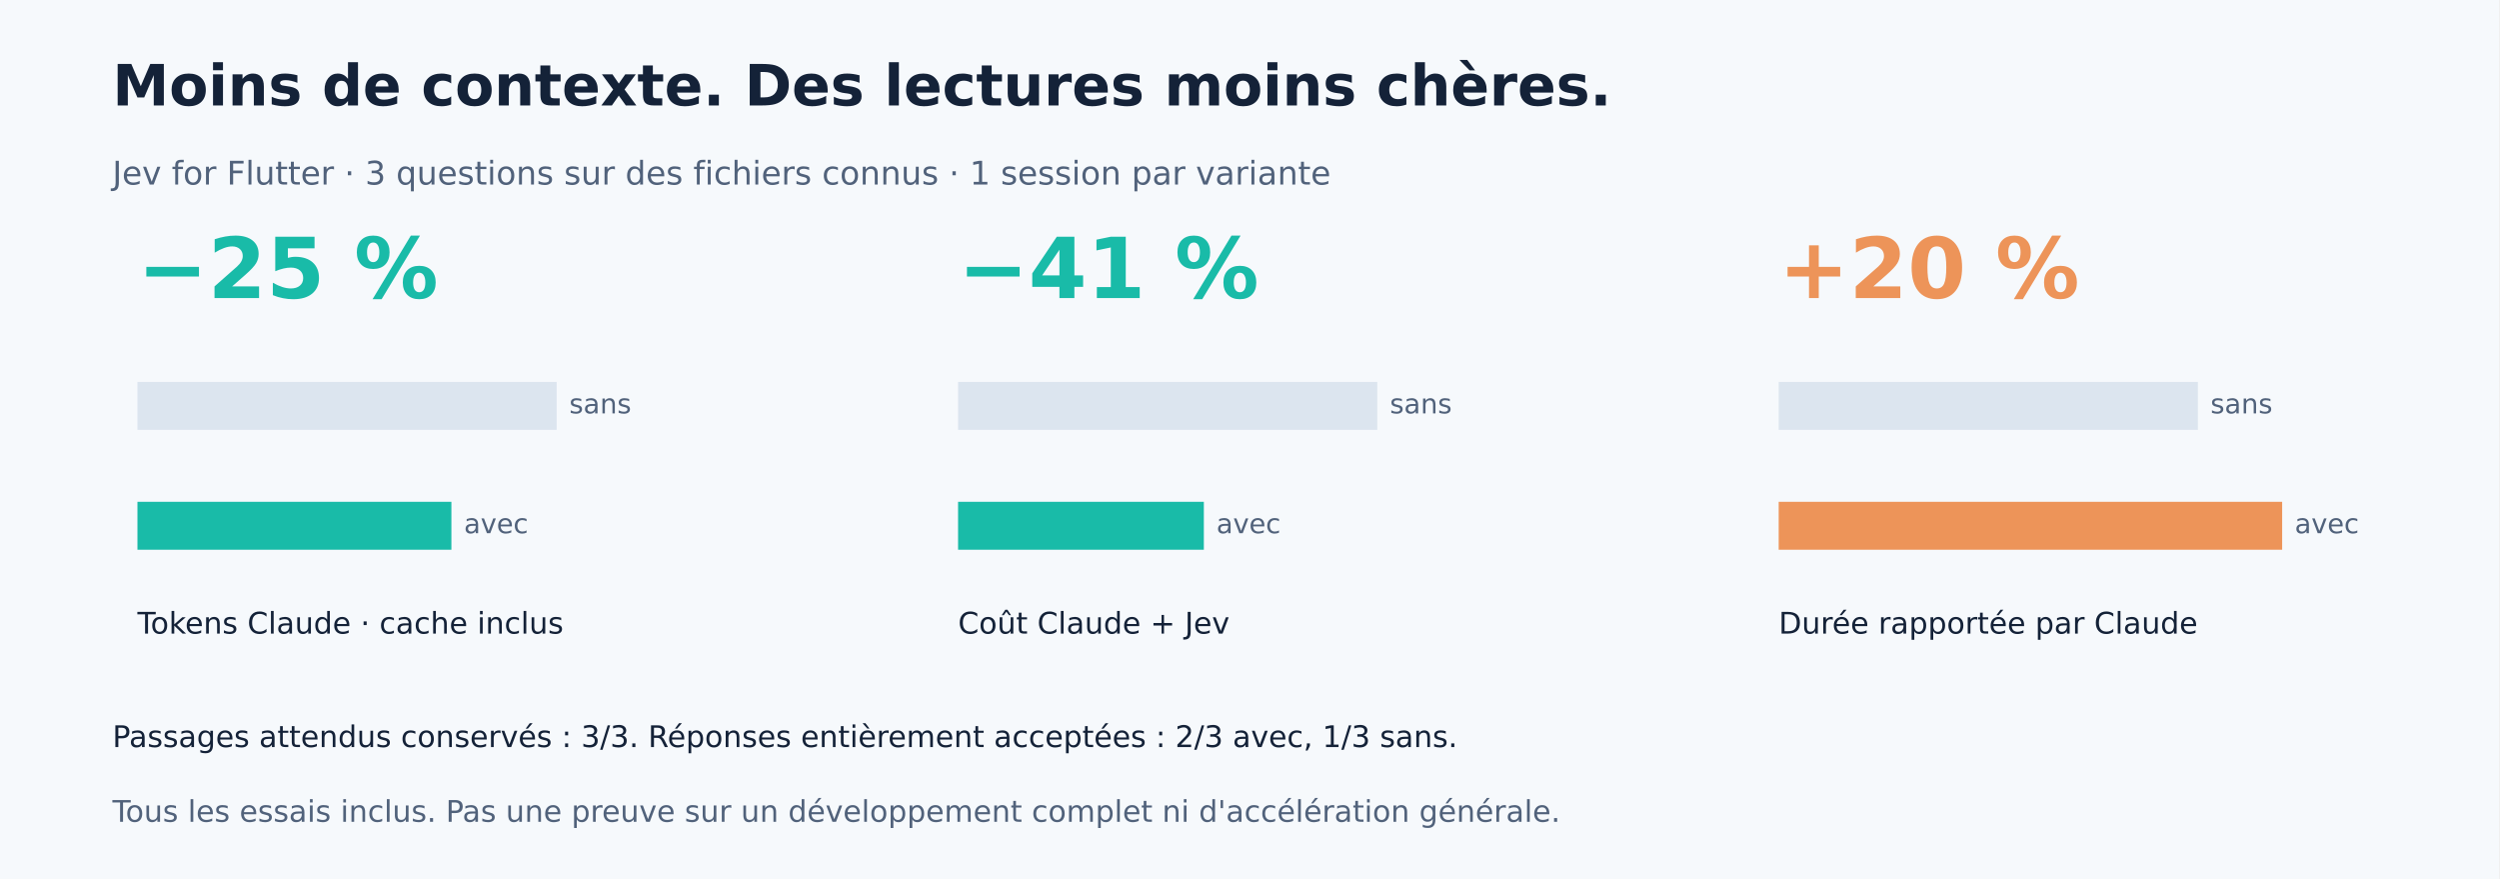
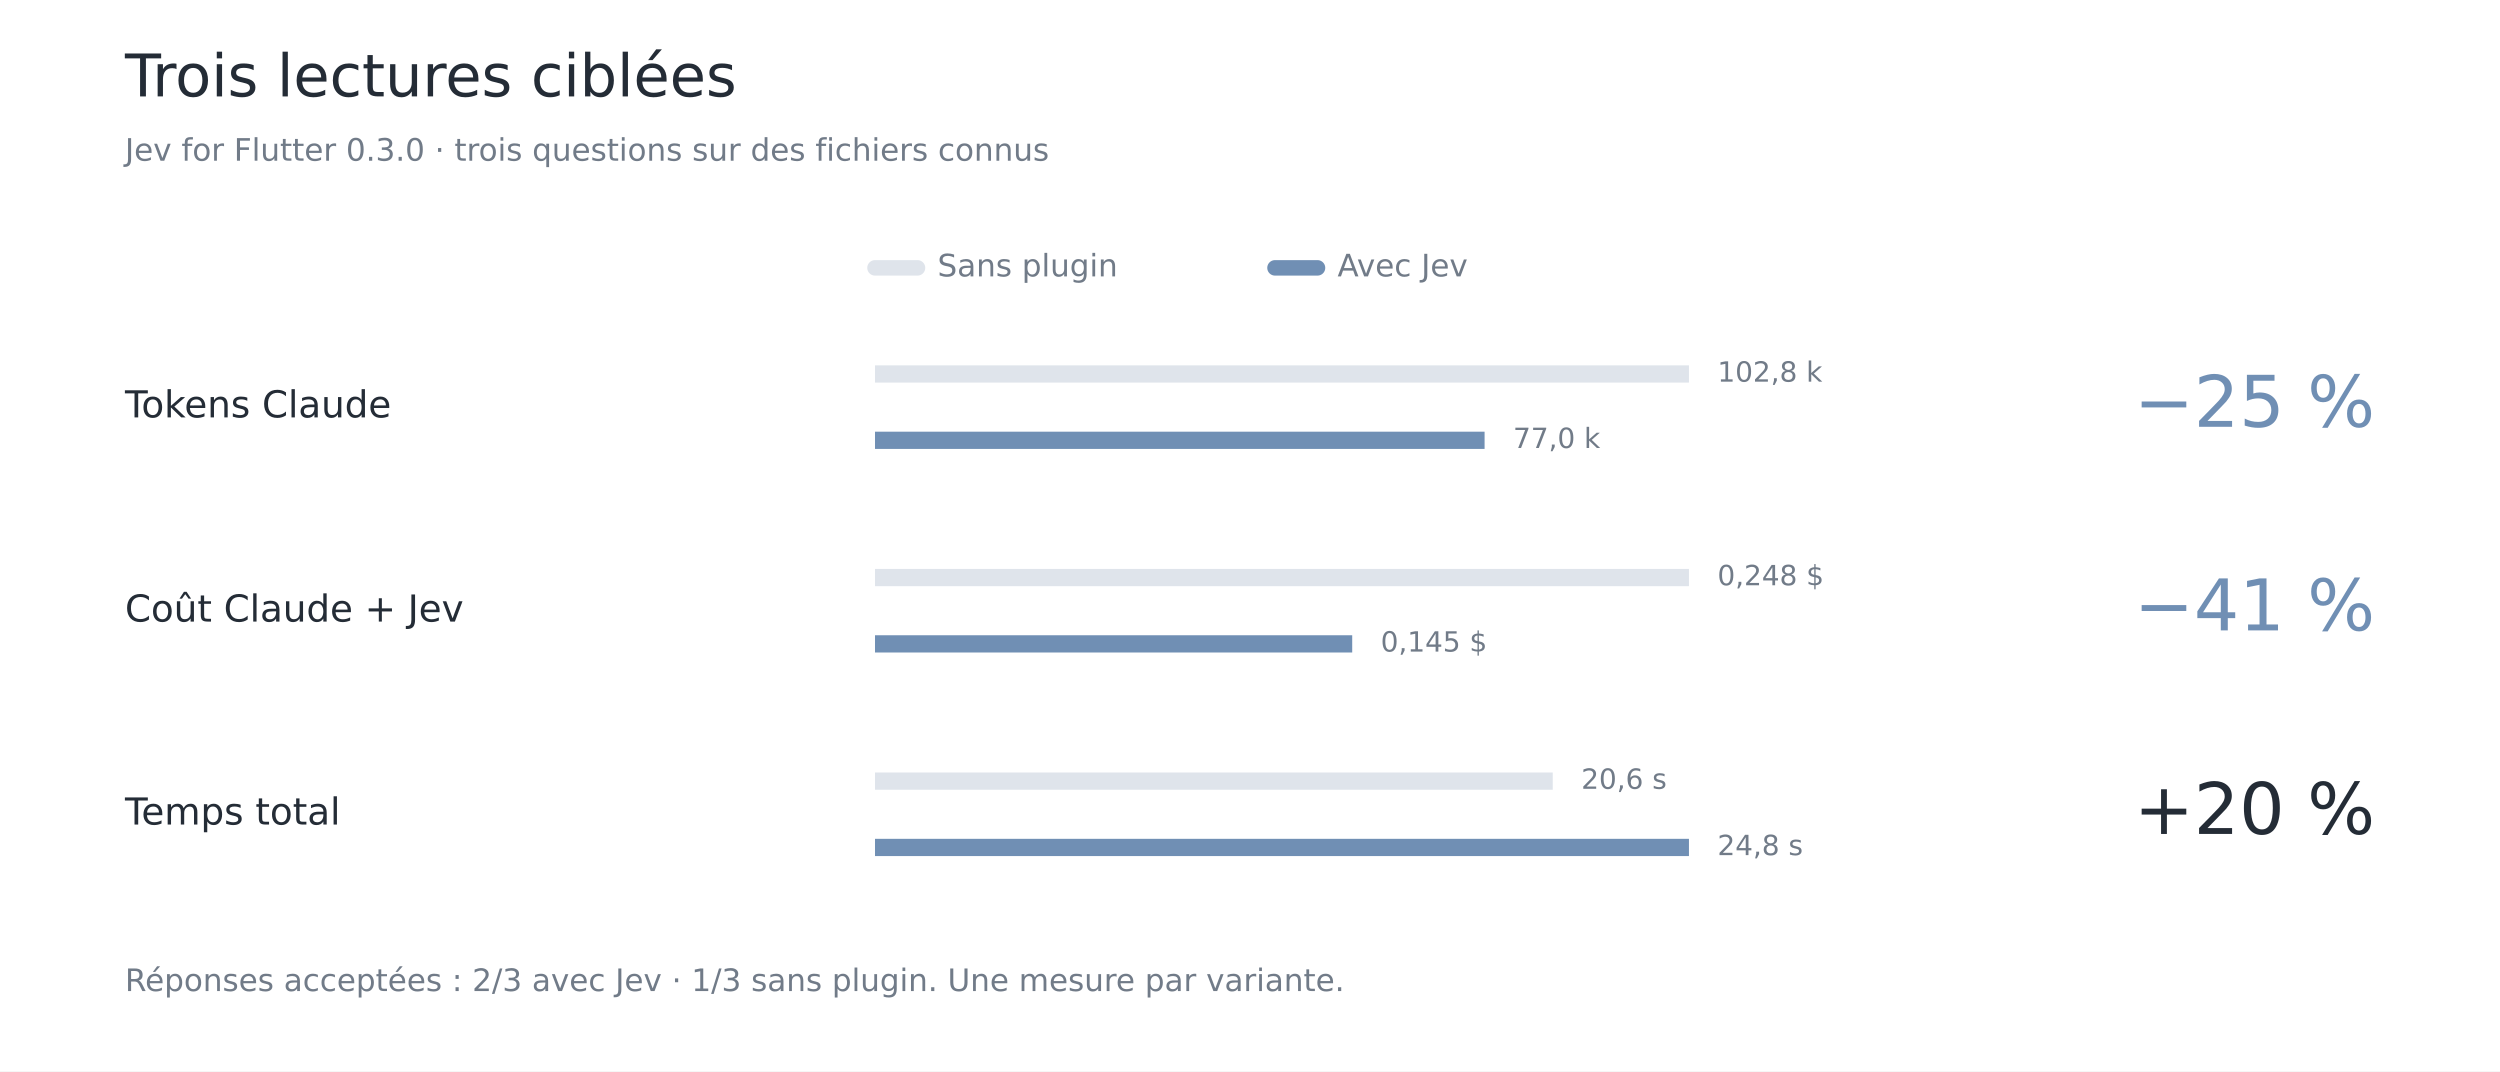
- <svg xmlns="http://www.w3.org/2000/svg" width="921.6pt" height="324pt" viewBox="0 0 921.6 324" version="1.1">
+ <svg xmlns="http://www.w3.org/2000/svg" xmlns:xlink="http://www.w3.org/1999/xlink" width="806.4pt" height="345.6pt" viewBox="0 0 806.4 345.6" version="1.1">
  <defs>
    <style type="text/css">*{stroke-linejoin: round; stroke-linecap: butt}</style>
  </defs>
  <g id="figure_1">
    <g id="patch_1">
-       <path d="M 0 324 L 921.6 324 L 921.6 0 L 0 0 z " style="fill: #f6f9fc" />
+       <path d="M 0 345.6 L 806.4 345.6 L 806.4 0 L 0 0 z " style="fill: #ffffff" />
    </g>
    <g id="axes_1">
      <g id="patch_2">
-         <path d="M 50.688 158.465 L 205.29 158.465 L 205.29 140.793 L 50.688 140.793 z " clip-path="url(#p226c4dce42)" style="fill: #dce5ef" />
+         <path d="M 282.24 123.412 L 544.789 123.412 L 544.789 117.85 L 282.24 117.85 z " clip-path="url(#pc87417c8eb)" style="fill: #dfe4eb" />
      </g>
      <g id="patch_3">
-         <path d="M 50.688 202.647 L 166.473 202.647 L 166.473 184.975 L 50.688 184.975 z " clip-path="url(#p226c4dce42)" style="fill: #19bba8" />
+         <path d="M 282.24 144.806 L 478.868 144.806 L 478.868 139.244 L 282.24 139.244 z " clip-path="url(#pc87417c8eb)" style="fill: #708fb4" />
      </g>
      <g id="text_1">
-         <text style="fill: #19bba8; font: 700 31px 'DejaVu Sans'; text-anchor: start" x="50.688" y="109.865" transform="rotate(-0 50.688 109.8655)">−25 %</text>
+         <g style="fill: #717b88" transform="translate(553.978 123.1143) scale(0.09 -0.09)">
+           <defs>
+             <path id="DejaVuSans-31" d="M 794 531 L 1825 531 L 1825 4091 L 703 3866 L 703 4441 L 1819 4666 L 2450 4666 L 2450 531 L 3481 531 L 3481 0 L 794 0 L 794 531 z " transform="scale(0.015625)" />
+             <path id="DejaVuSans-30" d="M 2034 4250 Q 1547 4250 1301 3770 Q 1056 3291 1056 2328 Q 1056 1369 1301 889 Q 1547 409 2034 409 Q 2525 409 2770 889 Q 3016 1369 3016 2328 Q 3016 3291 2770 3770 Q 2525 4250 2034 4250 z M 2034 4750 Q 2819 4750 3233 4129 Q 3647 3509 3647 2328 Q 3647 1150 3233 529 Q 2819 -91 2034 -91 Q 1250 -91 836 529 Q 422 1150 422 2328 Q 422 3509 836 4129 Q 1250 4750 2034 4750 z " transform="scale(0.015625)" />
+             <path id="DejaVuSans-32" d="M 1228 531 L 3431 531 L 3431 0 L 469 0 L 469 531 Q 828 903 1448 1529 Q 2069 2156 2228 2338 Q 2531 2678 2651 2914 Q 2772 3150 2772 3378 Q 2772 3750 2511 3984 Q 2250 4219 1831 4219 Q 1534 4219 1204 4116 Q 875 4013 500 3803 L 500 4441 Q 881 4594 1212 4672 Q 1544 4750 1819 4750 Q 2544 4750 2975 4387 Q 3406 4025 3406 3419 Q 3406 3131 3298 2873 Q 3191 2616 2906 2266 Q 2828 2175 2409 1742 Q 1991 1309 1228 531 z " transform="scale(0.015625)" />
+             <path id="DejaVuSans-2c" d="M 750 794 L 1409 794 L 1409 256 L 897 -744 L 494 -744 L 750 256 L 750 794 z " transform="scale(0.015625)" />
+             <path id="DejaVuSans-38" d="M 2034 2216 Q 1584 2216 1326 1975 Q 1069 1734 1069 1313 Q 1069 891 1326 650 Q 1584 409 2034 409 Q 2484 409 2743 651 Q 3003 894 3003 1313 Q 3003 1734 2745 1975 Q 2488 2216 2034 2216 z M 1403 2484 Q 997 2584 770 2862 Q 544 3141 544 3541 Q 544 4100 942 4425 Q 1341 4750 2034 4750 Q 2731 4750 3128 4425 Q 3525 4100 3525 3541 Q 3525 3141 3298 2862 Q 3072 2584 2669 2484 Q 3125 2378 3379 2068 Q 3634 1759 3634 1313 Q 3634 634 3220 271 Q 2806 -91 2034 -91 Q 1263 -91 848 271 Q 434 634 434 1313 Q 434 1759 690 2068 Q 947 2378 1403 2484 z M 1172 3481 Q 1172 3119 1398 2916 Q 1625 2713 2034 2713 Q 2441 2713 2670 2916 Q 2900 3119 2900 3481 Q 2900 3844 2670 4047 Q 2441 4250 2034 4250 Q 1625 4250 1398 4047 Q 1172 3844 1172 3481 z " transform="scale(0.015625)" />
+             <path id="DejaVuSans-20" transform="scale(0.015625)" />
+             <path id="DejaVuSans-6b" d="M 581 4863 L 1159 4863 L 1159 1991 L 2875 3500 L 3609 3500 L 1753 1863 L 3688 0 L 2938 0 L 1159 1709 L 1159 0 L 581 0 L 581 4863 z " transform="scale(0.015625)" />
+           </defs>
+           <use xlink:href="#DejaVuSans-31" />
+           <use xlink:href="#DejaVuSans-30" x="63.623" />
+           <use xlink:href="#DejaVuSans-32" x="127.246" />
+           <use xlink:href="#DejaVuSans-2c" x="190.869" />
+           <use xlink:href="#DejaVuSans-38" x="222.656" />
+           <use xlink:href="#DejaVuSans-20" x="286.279" />
+           <use xlink:href="#DejaVuSans-6b" x="318.066" />
+         </g>
      </g>
      <g id="text_2">
-         <text style="fill: #142238; font: 11px 'DejaVu Sans'; text-anchor: start" x="50.688" y="233.575" transform="rotate(-0 50.688 233.5745)">Tokens Claude · cache inclus</text>
-       </g>
-       <g id="text_3">
-         <text style="fill: #51627b; font: 10px 'DejaVu Sans'; text-anchor: start" x="209.928" y="152.388" transform="rotate(-0 209.9281 152.3885)">sans</text>
-       </g>
-       <g id="text_4">
-         <text style="fill: #51627b; font: 10px 'DejaVu Sans'; text-anchor: start" x="171.111" y="196.57" transform="rotate(-0 171.1106 196.5703)">avec</text>
+         <g style="fill: #717b88" transform="translate(488.0573 144.5086) scale(0.09 -0.09)">
+           <defs>
+             <path id="DejaVuSans-37" d="M 525 4666 L 3525 4666 L 3525 4397 L 1831 0 L 1172 0 L 2766 4134 L 525 4134 L 525 4666 z " transform="scale(0.015625)" />
+           </defs>
+           <use xlink:href="#DejaVuSans-37" />
+           <use xlink:href="#DejaVuSans-37" x="63.623" />
+           <use xlink:href="#DejaVuSans-2c" x="127.246" />
+           <use xlink:href="#DejaVuSans-30" x="159.033" />
+           <use xlink:href="#DejaVuSans-20" x="222.656" />
+           <use xlink:href="#DejaVuSans-6b" x="254.443" />
+         </g>
      </g>
    </g>
    <g id="axes_2">
      <g id="patch_4">
-         <path d="M 353.322 158.465 L 507.924 158.465 L 507.924 140.793 L 353.322 140.793 z " clip-path="url(#pbcc3cfe50f)" style="fill: #dce5ef" />
+         <path d="M 282.24 189.076 L 544.789 189.076 L 544.789 183.514 L 282.24 183.514 z " clip-path="url(#p24edfa434f)" style="fill: #dfe4eb" />
      </g>
      <g id="patch_5">
-         <path d="M 353.322 202.647 L 443.962 202.647 L 443.962 184.975 L 353.322 184.975 z " clip-path="url(#pbcc3cfe50f)" style="fill: #19bba8" />
-       </g>
-       <g id="text_5">
-         <text style="fill: #19bba8; font: 700 31px 'DejaVu Sans'; text-anchor: start" x="353.322" y="109.865" transform="rotate(-0 353.3215 109.8655)">−41 %</text>
-       </g>
-       <g id="text_6">
-         <text style="fill: #142238; font: 11px 'DejaVu Sans'; text-anchor: start" x="353.322" y="233.575" transform="rotate(-0 353.3215 233.5745)">Coût Claude + Jev</text>
-       </g>
-       <g id="text_7">
-         <text style="fill: #51627b; font: 10px 'DejaVu Sans'; text-anchor: start" x="512.562" y="152.388" transform="rotate(-0 512.5616 152.3885)">sans</text>
-       </g>
-       <g id="text_8">
-         <text style="fill: #51627b; font: 10px 'DejaVu Sans'; text-anchor: start" x="448.6" y="196.57" transform="rotate(-0 448.6005 196.5703)">avec</text>
+         <path d="M 282.24 210.47 L 436.169 210.47 L 436.169 204.908 L 282.24 204.908 z " clip-path="url(#p24edfa434f)" style="fill: #708fb4" />
+       </g>
+       <g id="text_3">
+         <g style="fill: #717b88" transform="translate(553.978 188.7783) scale(0.09 -0.09)">
+           <defs>
+             <path id="DejaVuSans-34" d="M 2419 4116 L 825 1625 L 2419 1625 L 2419 4116 z M 2253 4666 L 3047 4666 L 3047 1625 L 3713 1625 L 3713 1100 L 3047 1100 L 3047 0 L 2419 0 L 2419 1100 L 313 1100 L 313 1709 L 2253 4666 z " transform="scale(0.015625)" />
+             <path id="DejaVuSans-24" d="M 2163 -941 L 1850 -941 L 1847 0 Q 1519 6 1191 76 Q 863 147 531 288 L 531 850 Q 850 650 1176 548 Q 1503 447 1850 444 L 1850 1869 Q 1159 1981 845 2250 Q 531 2519 531 2988 Q 531 3497 872 3790 Q 1213 4084 1850 4128 L 1850 4863 L 2163 4863 L 2163 4138 Q 2453 4125 2725 4076 Q 2997 4028 3256 3944 L 3256 3397 Q 2997 3528 2723 3600 Q 2450 3672 2163 3684 L 2163 2350 Q 2872 2241 3206 1959 Q 3541 1678 3541 1191 Q 3541 663 3186 358 Q 2831 53 2163 6 L 2163 -941 z M 1850 2406 L 1850 3688 Q 1488 3647 1297 3481 Q 1106 3316 1106 3041 Q 1106 2772 1282 2622 Q 1459 2472 1850 2406 z M 2163 1806 L 2163 453 Q 2559 506 2761 678 Q 2963 850 2963 1131 Q 2963 1406 2770 1568 Q 2578 1731 2163 1806 z " transform="scale(0.015625)" />
+           </defs>
+           <use xlink:href="#DejaVuSans-30" />
+           <use xlink:href="#DejaVuSans-2c" x="63.623" />
+           <use xlink:href="#DejaVuSans-32" x="95.41" />
+           <use xlink:href="#DejaVuSans-34" x="159.033" />
+           <use xlink:href="#DejaVuSans-38" x="222.656" />
+           <use xlink:href="#DejaVuSans-20" x="286.279" />
+           <use xlink:href="#DejaVuSans-24" x="318.066" />
+         </g>
+       </g>
+       <g id="text_4">
+         <g style="fill: #717b88" transform="translate(445.3577 210.1726) scale(0.09 -0.09)">
+           <defs>
+             <path id="DejaVuSans-35" d="M 691 4666 L 3169 4666 L 3169 4134 L 1269 4134 L 1269 2991 Q 1406 3038 1543 3061 Q 1681 3084 1819 3084 Q 2600 3084 3056 2656 Q 3513 2228 3513 1497 Q 3513 744 3044 326 Q 2575 -91 1722 -91 Q 1428 -91 1123 -41 Q 819 9 494 109 L 494 744 Q 775 591 1075 516 Q 1375 441 1709 441 Q 2250 441 2565 725 Q 2881 1009 2881 1497 Q 2881 1984 2565 2268 Q 2250 2553 1709 2553 Q 1456 2553 1204 2497 Q 953 2441 691 2322 L 691 4666 z " transform="scale(0.015625)" />
+           </defs>
+           <use xlink:href="#DejaVuSans-30" />
+           <use xlink:href="#DejaVuSans-2c" x="63.623" />
+           <use xlink:href="#DejaVuSans-31" x="95.41" />
+           <use xlink:href="#DejaVuSans-34" x="159.033" />
+           <use xlink:href="#DejaVuSans-35" x="222.656" />
+           <use xlink:href="#DejaVuSans-20" x="286.279" />
+           <use xlink:href="#DejaVuSans-24" x="318.066" />
+         </g>
      </g>
    </g>
    <g id="axes_3">
      <g id="patch_6">
-         <path d="M 655.955 158.465 L 810.557 158.465 L 810.557 140.793 L 655.955 140.793 z " clip-path="url(#p70cf9c59b3)" style="fill: #dce5ef" />
+         <path d="M 282.24 254.74 L 500.851 254.74 L 500.851 249.178 L 282.24 249.178 z " clip-path="url(#p208da2fbbf)" style="fill: #dfe4eb" />
      </g>
      <g id="patch_7">
-         <path d="M 655.955 202.647 L 841.63 202.647 L 841.63 184.975 L 655.955 184.975 z " clip-path="url(#p70cf9c59b3)" style="fill: #ed9459" />
-       </g>
-       <g id="text_9">
-         <text style="fill: #ed9459; font: 700 31px 'DejaVu Sans'; text-anchor: start" x="655.955" y="109.865" transform="rotate(-0 655.955 109.8655)">+20 %</text>
-       </g>
-       <g id="text_10">
-         <text style="fill: #142238; font: 11px 'DejaVu Sans'; text-anchor: start" x="655.955" y="233.575" transform="rotate(-0 655.955 233.5745)">Durée rapportée par Claude</text>
-       </g>
-       <g id="text_11">
-         <text style="fill: #51627b; font: 10px 'DejaVu Sans'; text-anchor: start" x="815.195" y="152.388" transform="rotate(-0 815.1951 152.3885)">sans</text>
-       </g>
-       <g id="text_12">
-         <text style="fill: #51627b; font: 10px 'DejaVu Sans'; text-anchor: start" x="846.268" y="196.57" transform="rotate(-0 846.2684 196.5703)">avec</text>
+         <path d="M 282.24 276.134 L 544.789 276.134 L 544.789 270.572 L 282.24 270.572 z " clip-path="url(#p208da2fbbf)" style="fill: #708fb4" />
+       </g>
+       <g id="text_5">
+         <g style="fill: #717b88" transform="translate(510.0398 254.4423) scale(0.09 -0.09)">
+           <defs>
+             <path id="DejaVuSans-36" d="M 2113 2584 Q 1688 2584 1439 2293 Q 1191 2003 1191 1497 Q 1191 994 1439 701 Q 1688 409 2113 409 Q 2538 409 2786 701 Q 3034 994 3034 1497 Q 3034 2003 2786 2293 Q 2538 2584 2113 2584 z M 3366 4563 L 3366 3988 Q 3128 4100 2886 4159 Q 2644 4219 2406 4219 Q 1781 4219 1451 3797 Q 1122 3375 1075 2522 Q 1259 2794 1537 2939 Q 1816 3084 2150 3084 Q 2853 3084 3261 2657 Q 3669 2231 3669 1497 Q 3669 778 3244 343 Q 2819 -91 2113 -91 Q 1303 -91 875 529 Q 447 1150 447 2328 Q 447 3434 972 4092 Q 1497 4750 2381 4750 Q 2619 4750 2861 4703 Q 3103 4656 3366 4563 z " transform="scale(0.015625)" />
+             <path id="DejaVuSans-73" d="M 2834 3397 L 2834 2853 Q 2591 2978 2328 3040 Q 2066 3103 1784 3103 Q 1356 3103 1142 2972 Q 928 2841 928 2578 Q 928 2378 1081 2264 Q 1234 2150 1697 2047 L 1894 2003 Q 2506 1872 2764 1633 Q 3022 1394 3022 966 Q 3022 478 2636 193 Q 2250 -91 1575 -91 Q 1294 -91 989 -36 Q 684 19 347 128 L 347 722 Q 666 556 975 473 Q 1284 391 1588 391 Q 1994 391 2212 530 Q 2431 669 2431 922 Q 2431 1156 2273 1281 Q 2116 1406 1581 1522 L 1381 1569 Q 847 1681 609 1914 Q 372 2147 372 2553 Q 372 3047 722 3315 Q 1072 3584 1716 3584 Q 2034 3584 2315 3537 Q 2597 3491 2834 3397 z " transform="scale(0.015625)" />
+           </defs>
+           <use xlink:href="#DejaVuSans-32" />
+           <use xlink:href="#DejaVuSans-30" x="63.623" />
+           <use xlink:href="#DejaVuSans-2c" x="127.246" />
+           <use xlink:href="#DejaVuSans-36" x="159.033" />
+           <use xlink:href="#DejaVuSans-20" x="222.656" />
+           <use xlink:href="#DejaVuSans-73" x="254.443" />
+         </g>
+       </g>
+       <g id="text_6">
+         <g style="fill: #717b88" transform="translate(553.978 275.8366) scale(0.09 -0.09)">
+           <use xlink:href="#DejaVuSans-32" />
+           <use xlink:href="#DejaVuSans-34" x="63.623" />
+           <use xlink:href="#DejaVuSans-2c" x="127.246" />
+           <use xlink:href="#DejaVuSans-38" x="159.033" />
+           <use xlink:href="#DejaVuSans-20" x="222.656" />
+           <use xlink:href="#DejaVuSans-73" x="254.443" />
+         </g>
+       </g>
+     </g>
+     <g id="line2d_1">
+       <path d="M 282.24 86.4 L 295.949 86.4 " style="fill: none; stroke: #dfe4eb; stroke-width: 5; stroke-linecap: round" />
+     </g>
+     <g id="line2d_2">
+       <path d="M 411.264 86.4 L 424.973 86.4 " style="fill: none; stroke: #708fb4; stroke-width: 5; stroke-linecap: round" />
+     </g>
+     <g id="text_7">
+       <g style="fill: #242c36" transform="translate(40.32 31.104) scale(0.19 -0.19)">
+         <defs>
+           <path id="DejaVuSans-54" d="M -19 4666 L 3928 4666 L 3928 4134 L 2272 4134 L 2272 0 L 1638 0 L 1638 4134 L -19 4134 L -19 4666 z " transform="scale(0.015625)" />
+           <path id="DejaVuSans-72" d="M 2631 2963 Q 2534 3019 2420 3045 Q 2306 3072 2169 3072 Q 1681 3072 1420 2755 Q 1159 2438 1159 1844 L 1159 0 L 581 0 L 581 3500 L 1159 3500 L 1159 2956 Q 1341 3275 1631 3429 Q 1922 3584 2338 3584 Q 2397 3584 2469 3576 Q 2541 3569 2628 3553 L 2631 2963 z " transform="scale(0.015625)" />
+           <path id="DejaVuSans-6f" d="M 1959 3097 Q 1497 3097 1228 2736 Q 959 2375 959 1747 Q 959 1119 1226 758 Q 1494 397 1959 397 Q 2419 397 2687 759 Q 2956 1122 2956 1747 Q 2956 2369 2687 2733 Q 2419 3097 1959 3097 z M 1959 3584 Q 2709 3584 3137 3096 Q 3566 2609 3566 1747 Q 3566 888 3137 398 Q 2709 -91 1959 -91 Q 1206 -91 779 398 Q 353 888 353 1747 Q 353 2609 779 3096 Q 1206 3584 1959 3584 z " transform="scale(0.015625)" />
+           <path id="DejaVuSans-69" d="M 603 3500 L 1178 3500 L 1178 0 L 603 0 L 603 3500 z M 603 4863 L 1178 4863 L 1178 4134 L 603 4134 L 603 4863 z " transform="scale(0.015625)" />
+           <path id="DejaVuSans-6c" d="M 603 4863 L 1178 4863 L 1178 0 L 603 0 L 603 4863 z " transform="scale(0.015625)" />
+           <path id="DejaVuSans-65" d="M 3597 1894 L 3597 1613 L 953 1613 Q 991 1019 1311 708 Q 1631 397 2203 397 Q 2534 397 2845 478 Q 3156 559 3463 722 L 3463 178 Q 3153 47 2828 -22 Q 2503 -91 2169 -91 Q 1331 -91 842 396 Q 353 884 353 1716 Q 353 2575 817 3079 Q 1281 3584 2069 3584 Q 2775 3584 3186 3129 Q 3597 2675 3597 1894 z M 3022 2063 Q 3016 2534 2758 2815 Q 2500 3097 2075 3097 Q 1594 3097 1305 2825 Q 1016 2553 972 2059 L 3022 2063 z " transform="scale(0.015625)" />
+           <path id="DejaVuSans-63" d="M 3122 3366 L 3122 2828 Q 2878 2963 2633 3030 Q 2388 3097 2138 3097 Q 1578 3097 1268 2742 Q 959 2388 959 1747 Q 959 1106 1268 751 Q 1578 397 2138 397 Q 2388 397 2633 464 Q 2878 531 3122 666 L 3122 134 Q 2881 22 2623 -34 Q 2366 -91 2075 -91 Q 1284 -91 818 406 Q 353 903 353 1747 Q 353 2603 823 3093 Q 1294 3584 2113 3584 Q 2378 3584 2631 3529 Q 2884 3475 3122 3366 z " transform="scale(0.015625)" />
+           <path id="DejaVuSans-74" d="M 1172 4494 L 1172 3500 L 2356 3500 L 2356 3053 L 1172 3053 L 1172 1153 Q 1172 725 1289 603 Q 1406 481 1766 481 L 2356 481 L 2356 0 L 1766 0 Q 1100 0 847 248 Q 594 497 594 1153 L 594 3053 L 172 3053 L 172 3500 L 594 3500 L 594 4494 L 1172 4494 z " transform="scale(0.015625)" />
+           <path id="DejaVuSans-75" d="M 544 1381 L 544 3500 L 1119 3500 L 1119 1403 Q 1119 906 1312 657 Q 1506 409 1894 409 Q 2359 409 2629 706 Q 2900 1003 2900 1516 L 2900 3500 L 3475 3500 L 3475 0 L 2900 0 L 2900 538 Q 2691 219 2414 64 Q 2138 -91 1772 -91 Q 1169 -91 856 284 Q 544 659 544 1381 z M 1991 3584 L 1991 3584 z " transform="scale(0.015625)" />
+           <path id="DejaVuSans-62" d="M 3116 1747 Q 3116 2381 2855 2742 Q 2594 3103 2138 3103 Q 1681 3103 1420 2742 Q 1159 2381 1159 1747 Q 1159 1113 1420 752 Q 1681 391 2138 391 Q 2594 391 2855 752 Q 3116 1113 3116 1747 z M 1159 2969 Q 1341 3281 1617 3432 Q 1894 3584 2278 3584 Q 2916 3584 3314 3078 Q 3713 2572 3713 1747 Q 3713 922 3314 415 Q 2916 -91 2278 -91 Q 1894 -91 1617 61 Q 1341 213 1159 525 L 1159 0 L 581 0 L 581 4863 L 1159 4863 L 1159 2969 z " transform="scale(0.015625)" />
+           <path id="DejaVuSans-e9" d="M 3597 1894 L 3597 1613 L 953 1613 Q 991 1019 1311 708 Q 1631 397 2203 397 Q 2534 397 2845 478 Q 3156 559 3463 722 L 3463 178 Q 3153 47 2828 -22 Q 2503 -91 2169 -91 Q 1331 -91 842 396 Q 353 884 353 1716 Q 353 2575 817 3079 Q 1281 3584 2069 3584 Q 2775 3584 3186 3129 Q 3597 2675 3597 1894 z M 3022 2063 Q 3016 2534 2758 2815 Q 2500 3097 2075 3097 Q 1594 3097 1305 2825 Q 1016 2553 972 2059 L 3022 2063 z M 2466 5119 L 3088 5119 L 2070 3944 L 1591 3944 L 2466 5119 z " transform="scale(0.015625)" />
+         </defs>
+         <use xlink:href="#DejaVuSans-54" />
+         <use xlink:href="#DejaVuSans-72" x="46.334" />
+         <use xlink:href="#DejaVuSans-6f" x="85.197" />
+         <use xlink:href="#DejaVuSans-69" x="146.379" />
+         <use xlink:href="#DejaVuSans-73" x="174.162" />
+         <use xlink:href="#DejaVuSans-20" x="226.262" />
+         <use xlink:href="#DejaVuSans-6c" x="258.049" />
+         <use xlink:href="#DejaVuSans-65" x="285.832" />
+         <use xlink:href="#DejaVuSans-63" x="347.355" />
+         <use xlink:href="#DejaVuSans-74" x="402.336" />
+         <use xlink:href="#DejaVuSans-75" x="441.545" />
+         <use xlink:href="#DejaVuSans-72" x="504.924" />
+         <use xlink:href="#DejaVuSans-65" x="543.787" />
+         <use xlink:href="#DejaVuSans-73" x="605.311" />
+         <use xlink:href="#DejaVuSans-20" x="657.41" />
+         <use xlink:href="#DejaVuSans-63" x="689.197" />
+         <use xlink:href="#DejaVuSans-69" x="744.178" />
+         <use xlink:href="#DejaVuSans-62" x="771.961" />
+         <use xlink:href="#DejaVuSans-6c" x="835.438" />
+         <use xlink:href="#DejaVuSans-e9" x="863.221" />
+         <use xlink:href="#DejaVuSans-65" x="924.744" />
+         <use xlink:href="#DejaVuSans-73" x="986.268" />
+       </g>
+     </g>
+     <g id="text_8">
+       <g style="fill: #717b88" transform="translate(40.32 51.84) scale(0.1 -0.1)">
+         <defs>
+           <path id="DejaVuSans-4a" d="M 628 4666 L 1259 4666 L 1259 325 Q 1259 -519 939 -900 Q 619 -1281 -91 -1281 L -331 -1281 L -331 -750 L -134 -750 Q 284 -750 456 -515 Q 628 -281 628 325 L 628 4666 z " transform="scale(0.015625)" />
+           <path id="DejaVuSans-76" d="M 191 3500 L 800 3500 L 1894 563 L 2988 3500 L 3597 3500 L 2284 0 L 1503 0 L 191 3500 z " transform="scale(0.015625)" />
+           <path id="DejaVuSans-66" d="M 2375 4863 L 2375 4384 L 1825 4384 Q 1516 4384 1395 4259 Q 1275 4134 1275 3809 L 1275 3500 L 2222 3500 L 2222 3053 L 1275 3053 L 1275 0 L 697 0 L 697 3053 L 147 3053 L 147 3500 L 697 3500 L 697 3744 Q 697 4328 969 4595 Q 1241 4863 1831 4863 L 2375 4863 z " transform="scale(0.015625)" />
+           <path id="DejaVuSans-46" d="M 628 4666 L 3309 4666 L 3309 4134 L 1259 4134 L 1259 2759 L 3109 2759 L 3109 2228 L 1259 2228 L 1259 0 L 628 0 L 628 4666 z " transform="scale(0.015625)" />
+           <path id="DejaVuSans-2e" d="M 684 794 L 1344 794 L 1344 0 L 684 0 L 684 794 z " transform="scale(0.015625)" />
+           <path id="DejaVuSans-33" d="M 2597 2516 Q 3050 2419 3304 2112 Q 3559 1806 3559 1356 Q 3559 666 3084 287 Q 2609 -91 1734 -91 Q 1441 -91 1130 -33 Q 819 25 488 141 L 488 750 Q 750 597 1062 519 Q 1375 441 1716 441 Q 2309 441 2620 675 Q 2931 909 2931 1356 Q 2931 1769 2642 2001 Q 2353 2234 1838 2234 L 1294 2234 L 1294 2753 L 1863 2753 Q 2328 2753 2575 2939 Q 2822 3125 2822 3475 Q 2822 3834 2567 4026 Q 2313 4219 1838 4219 Q 1578 4219 1281 4162 Q 984 4106 628 3988 L 628 4550 Q 988 4650 1302 4700 Q 1616 4750 1894 4750 Q 2613 4750 3031 4423 Q 3450 4097 3450 3541 Q 3450 3153 3228 2886 Q 3006 2619 2597 2516 z " transform="scale(0.015625)" />
+           <path id="DejaVuSans-b7" d="M 684 2619 L 1344 2619 L 1344 1825 L 684 1825 L 684 2619 z " transform="scale(0.015625)" />
+           <path id="DejaVuSans-71" d="M 947 1747 Q 947 1113 1208 752 Q 1469 391 1925 391 Q 2381 391 2643 752 Q 2906 1113 2906 1747 Q 2906 2381 2643 2742 Q 2381 3103 1925 3103 Q 1469 3103 1208 2742 Q 947 2381 947 1747 z M 2906 525 Q 2725 213 2448 61 Q 2172 -91 1784 -91 Q 1150 -91 751 415 Q 353 922 353 1747 Q 353 2572 751 3078 Q 1150 3584 1784 3584 Q 2172 3584 2448 3432 Q 2725 3281 2906 2969 L 2906 3500 L 3481 3500 L 3481 -1331 L 2906 -1331 L 2906 525 z " transform="scale(0.015625)" />
+           <path id="DejaVuSans-6e" d="M 3513 2113 L 3513 0 L 2938 0 L 2938 2094 Q 2938 2591 2744 2837 Q 2550 3084 2163 3084 Q 1697 3084 1428 2787 Q 1159 2491 1159 1978 L 1159 0 L 581 0 L 581 3500 L 1159 3500 L 1159 2956 Q 1366 3272 1645 3428 Q 1925 3584 2291 3584 Q 2894 3584 3203 3211 Q 3513 2838 3513 2113 z " transform="scale(0.015625)" />
+           <path id="DejaVuSans-64" d="M 2906 2969 L 2906 4863 L 3481 4863 L 3481 0 L 2906 0 L 2906 525 Q 2725 213 2448 61 Q 2172 -91 1784 -91 Q 1150 -91 751 415 Q 353 922 353 1747 Q 353 2572 751 3078 Q 1150 3584 1784 3584 Q 2172 3584 2448 3432 Q 2725 3281 2906 2969 z M 947 1747 Q 947 1113 1208 752 Q 1469 391 1925 391 Q 2381 391 2643 752 Q 2906 1113 2906 1747 Q 2906 2381 2643 2742 Q 2381 3103 1925 3103 Q 1469 3103 1208 2742 Q 947 2381 947 1747 z " transform="scale(0.015625)" />
+           <path id="DejaVuSans-68" d="M 3513 2113 L 3513 0 L 2938 0 L 2938 2094 Q 2938 2591 2744 2837 Q 2550 3084 2163 3084 Q 1697 3084 1428 2787 Q 1159 2491 1159 1978 L 1159 0 L 581 0 L 581 4863 L 1159 4863 L 1159 2956 Q 1366 3272 1645 3428 Q 1925 3584 2291 3584 Q 2894 3584 3203 3211 Q 3513 2838 3513 2113 z " transform="scale(0.015625)" />
+         </defs>
+         <use xlink:href="#DejaVuSans-4a" />
+         <use xlink:href="#DejaVuSans-65" x="29.492" />
+         <use xlink:href="#DejaVuSans-76" x="91.016" />
+         <use xlink:href="#DejaVuSans-20" x="150.195" />
+         <use xlink:href="#DejaVuSans-66" x="181.982" />
+         <use xlink:href="#DejaVuSans-6f" x="217.188" />
+         <use xlink:href="#DejaVuSans-72" x="278.369" />
+         <use xlink:href="#DejaVuSans-20" x="319.482" />
+         <use xlink:href="#DejaVuSans-46" x="351.27" />
+         <use xlink:href="#DejaVuSans-6c" x="408.789" />
+         <use xlink:href="#DejaVuSans-75" x="436.572" />
+         <use xlink:href="#DejaVuSans-74" x="499.951" />
+         <use xlink:href="#DejaVuSans-74" x="539.16" />
+         <use xlink:href="#DejaVuSans-65" x="578.369" />
+         <use xlink:href="#DejaVuSans-72" x="639.893" />
+         <use xlink:href="#DejaVuSans-20" x="681.006" />
+         <use xlink:href="#DejaVuSans-30" x="712.793" />
+         <use xlink:href="#DejaVuSans-2e" x="776.416" />
+         <use xlink:href="#DejaVuSans-33" x="808.203" />
+         <use xlink:href="#DejaVuSans-2e" x="871.826" />
+         <use xlink:href="#DejaVuSans-30" x="903.613" />
+         <use xlink:href="#DejaVuSans-20" x="967.236" />
+         <use xlink:href="#DejaVuSans-b7" x="999.023" />
+         <use xlink:href="#DejaVuSans-20" x="1030.811" />
+         <use xlink:href="#DejaVuSans-74" x="1062.598" />
+         <use xlink:href="#DejaVuSans-72" x="1101.807" />
+         <use xlink:href="#DejaVuSans-6f" x="1140.67" />
+         <use xlink:href="#DejaVuSans-69" x="1201.852" />
+         <use xlink:href="#DejaVuSans-73" x="1229.635" />
+         <use xlink:href="#DejaVuSans-20" x="1281.734" />
+         <use xlink:href="#DejaVuSans-71" x="1313.521" />
+         <use xlink:href="#DejaVuSans-75" x="1376.998" />
+         <use xlink:href="#DejaVuSans-65" x="1440.377" />
+         <use xlink:href="#DejaVuSans-73" x="1501.9" />
+         <use xlink:href="#DejaVuSans-74" x="1554" />
+         <use xlink:href="#DejaVuSans-69" x="1593.209" />
+         <use xlink:href="#DejaVuSans-6f" x="1620.992" />
+         <use xlink:href="#DejaVuSans-6e" x="1682.174" />
+         <use xlink:href="#DejaVuSans-73" x="1745.553" />
+         <use xlink:href="#DejaVuSans-20" x="1797.652" />
+         <use xlink:href="#DejaVuSans-73" x="1829.439" />
+         <use xlink:href="#DejaVuSans-75" x="1881.539" />
+         <use xlink:href="#DejaVuSans-72" x="1944.918" />
+         <use xlink:href="#DejaVuSans-20" x="1986.031" />
+         <use xlink:href="#DejaVuSans-64" x="2017.818" />
+         <use xlink:href="#DejaVuSans-65" x="2081.295" />
+         <use xlink:href="#DejaVuSans-73" x="2142.818" />
+         <use xlink:href="#DejaVuSans-20" x="2194.918" />
+         <use xlink:href="#DejaVuSans-66" x="2226.705" />
+         <use xlink:href="#DejaVuSans-69" x="2261.91" />
+         <use xlink:href="#DejaVuSans-63" x="2289.693" />
+         <use xlink:href="#DejaVuSans-68" x="2344.674" />
+         <use xlink:href="#DejaVuSans-69" x="2408.053" />
+         <use xlink:href="#DejaVuSans-65" x="2435.836" />
+         <use xlink:href="#DejaVuSans-72" x="2497.359" />
+         <use xlink:href="#DejaVuSans-73" x="2538.473" />
+         <use xlink:href="#DejaVuSans-20" x="2590.572" />
+         <use xlink:href="#DejaVuSans-63" x="2622.359" />
+         <use xlink:href="#DejaVuSans-6f" x="2677.34" />
+         <use xlink:href="#DejaVuSans-6e" x="2738.521" />
+         <use xlink:href="#DejaVuSans-6e" x="2801.9" />
+         <use xlink:href="#DejaVuSans-75" x="2865.279" />
+         <use xlink:href="#DejaVuSans-73" x="2928.658" />
+       </g>
+     </g>
+     <g id="text_9">
+       <g style="fill: #717b88" transform="translate(302.4 89.15937) scale(0.1 -0.1)">
+         <defs>
+           <path id="DejaVuSans-53" d="M 3425 4513 L 3425 3897 Q 3066 4069 2747 4153 Q 2428 4238 2131 4238 Q 1616 4238 1336 4038 Q 1056 3838 1056 3469 Q 1056 3159 1242 3001 Q 1428 2844 1947 2747 L 2328 2669 Q 3034 2534 3370 2195 Q 3706 1856 3706 1288 Q 3706 609 3251 259 Q 2797 -91 1919 -91 Q 1588 -91 1214 -16 Q 841 59 441 206 L 441 856 Q 825 641 1194 531 Q 1563 422 1919 422 Q 2459 422 2753 634 Q 3047 847 3047 1241 Q 3047 1584 2836 1778 Q 2625 1972 2144 2069 L 1759 2144 Q 1053 2284 737 2584 Q 422 2884 422 3419 Q 422 4038 858 4394 Q 1294 4750 2059 4750 Q 2388 4750 2728 4690 Q 3069 4631 3425 4513 z " transform="scale(0.015625)" />
+           <path id="DejaVuSans-61" d="M 2194 1759 Q 1497 1759 1228 1600 Q 959 1441 959 1056 Q 959 750 1161 570 Q 1363 391 1709 391 Q 2188 391 2477 730 Q 2766 1069 2766 1631 L 2766 1759 L 2194 1759 z M 3341 1997 L 3341 0 L 2766 0 L 2766 531 Q 2569 213 2275 61 Q 1981 -91 1556 -91 Q 1019 -91 701 211 Q 384 513 384 1019 Q 384 1609 779 1909 Q 1175 2209 1959 2209 L 2766 2209 L 2766 2266 Q 2766 2663 2505 2880 Q 2244 3097 1772 3097 Q 1472 3097 1187 3025 Q 903 2953 641 2809 L 641 3341 Q 956 3463 1253 3523 Q 1550 3584 1831 3584 Q 2591 3584 2966 3190 Q 3341 2797 3341 1997 z " transform="scale(0.015625)" />
+           <path id="DejaVuSans-70" d="M 1159 525 L 1159 -1331 L 581 -1331 L 581 3500 L 1159 3500 L 1159 2969 Q 1341 3281 1617 3432 Q 1894 3584 2278 3584 Q 2916 3584 3314 3078 Q 3713 2572 3713 1747 Q 3713 922 3314 415 Q 2916 -91 2278 -91 Q 1894 -91 1617 61 Q 1341 213 1159 525 z M 3116 1747 Q 3116 2381 2855 2742 Q 2594 3103 2138 3103 Q 1681 3103 1420 2742 Q 1159 2381 1159 1747 Q 1159 1113 1420 752 Q 1681 391 2138 391 Q 2594 391 2855 752 Q 3116 1113 3116 1747 z " transform="scale(0.015625)" />
+           <path id="DejaVuSans-67" d="M 2906 1791 Q 2906 2416 2648 2759 Q 2391 3103 1925 3103 Q 1463 3103 1205 2759 Q 947 2416 947 1791 Q 947 1169 1205 825 Q 1463 481 1925 481 Q 2391 481 2648 825 Q 2906 1169 2906 1791 z M 3481 434 Q 3481 -459 3084 -895 Q 2688 -1331 1869 -1331 Q 1566 -1331 1297 -1286 Q 1028 -1241 775 -1147 L 775 -588 Q 1028 -725 1275 -790 Q 1522 -856 1778 -856 Q 2344 -856 2625 -561 Q 2906 -266 2906 331 L 2906 616 Q 2728 306 2450 153 Q 2172 0 1784 0 Q 1141 0 747 490 Q 353 981 353 1791 Q 353 2603 747 3093 Q 1141 3584 1784 3584 Q 2172 3584 2450 3431 Q 2728 3278 2906 2969 L 2906 3500 L 3481 3500 L 3481 434 z " transform="scale(0.015625)" />
+         </defs>
+         <use xlink:href="#DejaVuSans-53" />
+         <use xlink:href="#DejaVuSans-61" x="63.477" />
+         <use xlink:href="#DejaVuSans-6e" x="124.756" />
+         <use xlink:href="#DejaVuSans-73" x="188.135" />
+         <use xlink:href="#DejaVuSans-20" x="240.234" />
+         <use xlink:href="#DejaVuSans-70" x="272.021" />
+         <use xlink:href="#DejaVuSans-6c" x="335.498" />
+         <use xlink:href="#DejaVuSans-75" x="363.281" />
+         <use xlink:href="#DejaVuSans-67" x="426.66" />
+         <use xlink:href="#DejaVuSans-69" x="490.137" />
+         <use xlink:href="#DejaVuSans-6e" x="517.92" />
+       </g>
+     </g>
+     <g id="text_10">
+       <g style="fill: #717b88" transform="translate(431.424 89.15937) scale(0.1 -0.1)">
+         <defs>
+           <path id="DejaVuSans-41" d="M 2188 4044 L 1331 1722 L 3047 1722 L 2188 4044 z M 1831 4666 L 2547 4666 L 4325 0 L 3669 0 L 3244 1197 L 1141 1197 L 716 0 L 50 0 L 1831 4666 z " transform="scale(0.015625)" />
+         </defs>
+         <use xlink:href="#DejaVuSans-41" />
+         <use xlink:href="#DejaVuSans-76" x="62.533" />
+         <use xlink:href="#DejaVuSans-65" x="121.713" />
+         <use xlink:href="#DejaVuSans-63" x="183.236" />
+         <use xlink:href="#DejaVuSans-20" x="238.217" />
+         <use xlink:href="#DejaVuSans-4a" x="270.004" />
+         <use xlink:href="#DejaVuSans-65" x="299.496" />
+         <use xlink:href="#DejaVuSans-76" x="361.02" />
+       </g>
+     </g>
+     <g id="text_11">
+       <g style="fill: #242c36" transform="translate(40.32 134.6393) scale(0.12 -0.12)">
+         <defs>
+           <path id="DejaVuSans-43" d="M 4122 4306 L 4122 3641 Q 3803 3938 3442 4084 Q 3081 4231 2675 4231 Q 1875 4231 1450 3742 Q 1025 3253 1025 2328 Q 1025 1406 1450 917 Q 1875 428 2675 428 Q 3081 428 3442 575 Q 3803 722 4122 1019 L 4122 359 Q 3791 134 3420 21 Q 3050 -91 2638 -91 Q 1578 -91 968 557 Q 359 1206 359 2328 Q 359 3453 968 4101 Q 1578 4750 2638 4750 Q 3056 4750 3426 4639 Q 3797 4528 4122 4306 z " transform="scale(0.015625)" />
+         </defs>
+         <use xlink:href="#DejaVuSans-54" />
+         <use xlink:href="#DejaVuSans-6f" x="44.084" />
+         <use xlink:href="#DejaVuSans-6b" x="105.266" />
+         <use xlink:href="#DejaVuSans-65" x="159.551" />
+         <use xlink:href="#DejaVuSans-6e" x="221.074" />
+         <use xlink:href="#DejaVuSans-73" x="284.453" />
+         <use xlink:href="#DejaVuSans-20" x="336.553" />
+         <use xlink:href="#DejaVuSans-43" x="368.34" />
+         <use xlink:href="#DejaVuSans-6c" x="438.164" />
+         <use xlink:href="#DejaVuSans-61" x="465.947" />
+         <use xlink:href="#DejaVuSans-75" x="527.227" />
+         <use xlink:href="#DejaVuSans-64" x="590.605" />
+         <use xlink:href="#DejaVuSans-65" x="654.082" />
+       </g>
+     </g>
+     <g id="text_12">
+       <g style="fill: #708fb4" transform="translate(688.3759 137.6746) scale(0.23 -0.23)">
+         <defs>
+           <path id="DejaVuSans-2212" d="M 678 2272 L 4684 2272 L 4684 1741 L 678 1741 L 678 2272 z " transform="scale(0.015625)" />
+           <path id="DejaVuSans-25" d="M 4653 2053 Q 4381 2053 4226 1822 Q 4072 1591 4072 1178 Q 4072 772 4226 539 Q 4381 306 4653 306 Q 4919 306 5073 539 Q 5228 772 5228 1178 Q 5228 1588 5073 1820 Q 4919 2053 4653 2053 z M 4653 2450 Q 5147 2450 5437 2106 Q 5728 1763 5728 1178 Q 5728 594 5436 251 Q 5144 -91 4653 -91 Q 4153 -91 3862 251 Q 3572 594 3572 1178 Q 3572 1766 3864 2108 Q 4156 2450 4653 2450 z M 1428 4353 Q 1159 4353 1004 4120 Q 850 3888 850 3481 Q 850 3069 1003 2837 Q 1156 2606 1428 2606 Q 1700 2606 1854 2837 Q 2009 3069 2009 3481 Q 2009 3884 1853 4118 Q 1697 4353 1428 4353 z M 4250 4750 L 4750 4750 L 1831 -91 L 1331 -91 L 4250 4750 z M 1428 4750 Q 1922 4750 2215 4408 Q 2509 4066 2509 3481 Q 2509 2891 2217 2550 Q 1925 2209 1428 2209 Q 931 2209 642 2551 Q 353 2894 353 3481 Q 353 4063 643 4406 Q 934 4750 1428 4750 z " transform="scale(0.015625)" />
+         </defs>
+         <use xlink:href="#DejaVuSans-2212" />
+         <use xlink:href="#DejaVuSans-32" x="83.789" />
+         <use xlink:href="#DejaVuSans-35" x="147.412" />
+         <use xlink:href="#DejaVuSans-20" x="211.035" />
+         <use xlink:href="#DejaVuSans-25" x="242.822" />
      </g>
    </g>
    <g id="text_13">
-       <text style="fill: #142238; font: 700 21px 'DejaVu Sans'; text-anchor: start" x="41.472" y="38.88" transform="rotate(-0 41.472 38.88)">Moins de contexte. Des lectures moins chères.</text>
+       <g style="fill: #242c36" transform="translate(40.32 200.4964) scale(0.12 -0.12)">
+         <defs>
+           <path id="DejaVuSans-fb" d="M 544 1381 L 544 3500 L 1119 3500 L 1119 1403 Q 1119 906 1312 657 Q 1506 409 1894 409 Q 2359 409 2629 706 Q 2900 1003 2900 1516 L 2900 3500 L 3475 3500 L 3475 0 L 2900 0 L 2900 538 Q 2691 219 2414 64 Q 2138 -91 1772 -91 Q 1169 -91 856 284 Q 544 659 544 1381 z M 1991 3584 L 1991 3584 z M 1753 5119 L 2215 5119 L 2981 3944 L 2547 3944 L 1984 4709 L 1422 3944 L 987 3944 L 1753 5119 z " transform="scale(0.015625)" />
+           <path id="DejaVuSans-2b" d="M 2944 4013 L 2944 2272 L 4684 2272 L 4684 1741 L 2944 1741 L 2944 0 L 2419 0 L 2419 1741 L 678 1741 L 678 2272 L 2419 2272 L 2419 4013 L 2944 4013 z " transform="scale(0.015625)" />
+         </defs>
+         <use xlink:href="#DejaVuSans-43" />
+         <use xlink:href="#DejaVuSans-6f" x="69.824" />
+         <use xlink:href="#DejaVuSans-fb" x="131.006" />
+         <use xlink:href="#DejaVuSans-74" x="194.385" />
+         <use xlink:href="#DejaVuSans-20" x="233.594" />
+         <use xlink:href="#DejaVuSans-43" x="265.381" />
+         <use xlink:href="#DejaVuSans-6c" x="335.205" />
+         <use xlink:href="#DejaVuSans-61" x="362.988" />
+         <use xlink:href="#DejaVuSans-75" x="424.268" />
+         <use xlink:href="#DejaVuSans-64" x="487.646" />
+         <use xlink:href="#DejaVuSans-65" x="551.123" />
+         <use xlink:href="#DejaVuSans-20" x="612.646" />
+         <use xlink:href="#DejaVuSans-2b" x="644.434" />
+         <use xlink:href="#DejaVuSans-20" x="728.223" />
+         <use xlink:href="#DejaVuSans-4a" x="760.01" />
+         <use xlink:href="#DejaVuSans-65" x="789.502" />
+         <use xlink:href="#DejaVuSans-76" x="851.025" />
+       </g>
    </g>
    <g id="text_14">
-       <text style="fill: #51627b; font: 12px 'DejaVu Sans'; text-anchor: start" x="41.472" y="68.04" transform="rotate(-0 41.472 68.04)">Jev for Flutter · 3 questions sur des fichiers connus · 1 session par variante</text>
+       <g style="fill: #708fb4" transform="translate(688.3759 203.3386) scale(0.23 -0.23)">
+         <use xlink:href="#DejaVuSans-2212" />
+         <use xlink:href="#DejaVuSans-34" x="83.789" />
+         <use xlink:href="#DejaVuSans-31" x="147.412" />
+         <use xlink:href="#DejaVuSans-20" x="211.035" />
+         <use xlink:href="#DejaVuSans-25" x="242.822" />
+       </g>
    </g>
    <g id="text_15">
-       <text style="fill: #142238; font: 11px 'DejaVu Sans'; text-anchor: start" x="41.472" y="275.4" transform="rotate(-0 41.472 275.4)">Passages attendus conservés : 3/3. Réponses entièrement acceptées : 2/3 avec, 1/3 sans.</text>
+       <g style="fill: #242c36" transform="translate(40.32 265.9672) scale(0.12 -0.12)">
+         <defs>
+           <path id="DejaVuSans-6d" d="M 3328 2828 Q 3544 3216 3844 3400 Q 4144 3584 4550 3584 Q 5097 3584 5394 3201 Q 5691 2819 5691 2113 L 5691 0 L 5113 0 L 5113 2094 Q 5113 2597 4934 2840 Q 4756 3084 4391 3084 Q 3944 3084 3684 2787 Q 3425 2491 3425 1978 L 3425 0 L 2847 0 L 2847 2094 Q 2847 2600 2669 2842 Q 2491 3084 2119 3084 Q 1678 3084 1418 2786 Q 1159 2488 1159 1978 L 1159 0 L 581 0 L 581 3500 L 1159 3500 L 1159 2956 Q 1356 3278 1631 3431 Q 1906 3584 2284 3584 Q 2666 3584 2933 3390 Q 3200 3197 3328 2828 z " transform="scale(0.015625)" />
+         </defs>
+         <use xlink:href="#DejaVuSans-54" />
+         <use xlink:href="#DejaVuSans-65" x="44.084" />
+         <use xlink:href="#DejaVuSans-6d" x="105.607" />
+         <use xlink:href="#DejaVuSans-70" x="203.02" />
+         <use xlink:href="#DejaVuSans-73" x="266.496" />
+         <use xlink:href="#DejaVuSans-20" x="318.596" />
+         <use xlink:href="#DejaVuSans-74" x="350.383" />
+         <use xlink:href="#DejaVuSans-6f" x="389.592" />
+         <use xlink:href="#DejaVuSans-74" x="450.773" />
+         <use xlink:href="#DejaVuSans-61" x="489.982" />
+         <use xlink:href="#DejaVuSans-6c" x="551.262" />
+       </g>
    </g>
    <g id="text_16">
-       <text style="fill: #51627b; font: 11px 'DejaVu Sans'; text-anchor: start" x="41.472" y="302.94" transform="rotate(-0 41.472 302.94)">Tous les essais inclus. Pas une preuve sur un développement complet ni d'accélération générale.</text>
+       <g style="fill: #242c36" transform="translate(688.3759 269.0026) scale(0.23 -0.23)">
+         <use xlink:href="#DejaVuSans-2b" />
+         <use xlink:href="#DejaVuSans-32" x="83.789" />
+         <use xlink:href="#DejaVuSans-30" x="147.412" />
+         <use xlink:href="#DejaVuSans-20" x="211.035" />
+         <use xlink:href="#DejaVuSans-25" x="242.822" />
+       </g>
+     </g>
+     <g id="text_17">
+       <g style="fill: #717b88" transform="translate(40.32 319.68) scale(0.1 -0.1)">
+         <defs>
+           <path id="DejaVuSans-52" d="M 2841 2188 Q 3044 2119 3236 1894 Q 3428 1669 3622 1275 L 4263 0 L 3584 0 L 2988 1197 Q 2756 1666 2539 1819 Q 2322 1972 1947 1972 L 1259 1972 L 1259 0 L 628 0 L 628 4666 L 2053 4666 Q 2853 4666 3247 4331 Q 3641 3997 3641 3322 Q 3641 2881 3436 2590 Q 3231 2300 2841 2188 z M 1259 4147 L 1259 2491 L 2053 2491 Q 2509 2491 2742 2702 Q 2975 2913 2975 3322 Q 2975 3731 2742 3939 Q 2509 4147 2053 4147 L 1259 4147 z " transform="scale(0.015625)" />
+           <path id="DejaVuSans-3a" d="M 750 794 L 1409 794 L 1409 0 L 750 0 L 750 794 z M 750 3309 L 1409 3309 L 1409 2516 L 750 2516 L 750 3309 z " transform="scale(0.015625)" />
+           <path id="DejaVuSans-2f" d="M 1625 4666 L 2156 4666 L 531 -594 L 0 -594 L 1625 4666 z " transform="scale(0.015625)" />
+           <path id="DejaVuSans-55" d="M 556 4666 L 1191 4666 L 1191 1831 Q 1191 1081 1462 751 Q 1734 422 2344 422 Q 2950 422 3222 751 Q 3494 1081 3494 1831 L 3494 4666 L 4128 4666 L 4128 1753 Q 4128 841 3676 375 Q 3225 -91 2344 -91 Q 1459 -91 1007 375 Q 556 841 556 1753 L 556 4666 z " transform="scale(0.015625)" />
+         </defs>
+         <use xlink:href="#DejaVuSans-52" />
+         <use xlink:href="#DejaVuSans-e9" x="64.982" />
+         <use xlink:href="#DejaVuSans-70" x="126.506" />
+         <use xlink:href="#DejaVuSans-6f" x="189.982" />
+         <use xlink:href="#DejaVuSans-6e" x="251.164" />
+         <use xlink:href="#DejaVuSans-73" x="314.543" />
+         <use xlink:href="#DejaVuSans-65" x="366.643" />
+         <use xlink:href="#DejaVuSans-73" x="428.166" />
+         <use xlink:href="#DejaVuSans-20" x="480.266" />
+         <use xlink:href="#DejaVuSans-61" x="512.053" />
+         <use xlink:href="#DejaVuSans-63" x="573.332" />
+         <use xlink:href="#DejaVuSans-63" x="628.312" />
+         <use xlink:href="#DejaVuSans-65" x="683.293" />
+         <use xlink:href="#DejaVuSans-70" x="744.816" />
+         <use xlink:href="#DejaVuSans-74" x="808.293" />
+         <use xlink:href="#DejaVuSans-e9" x="847.502" />
+         <use xlink:href="#DejaVuSans-65" x="909.025" />
+         <use xlink:href="#DejaVuSans-73" x="970.549" />
+         <use xlink:href="#DejaVuSans-20" x="1022.648" />
+         <use xlink:href="#DejaVuSans-3a" x="1054.436" />
+         <use xlink:href="#DejaVuSans-20" x="1088.127" />
+         <use xlink:href="#DejaVuSans-32" x="1119.914" />
+         <use xlink:href="#DejaVuSans-2f" x="1183.537" />
+         <use xlink:href="#DejaVuSans-33" x="1217.229" />
+         <use xlink:href="#DejaVuSans-20" x="1280.852" />
+         <use xlink:href="#DejaVuSans-61" x="1312.639" />
+         <use xlink:href="#DejaVuSans-76" x="1373.918" />
+         <use xlink:href="#DejaVuSans-65" x="1433.098" />
+         <use xlink:href="#DejaVuSans-63" x="1494.621" />
+         <use xlink:href="#DejaVuSans-20" x="1549.602" />
+         <use xlink:href="#DejaVuSans-4a" x="1581.389" />
+         <use xlink:href="#DejaVuSans-65" x="1610.881" />
+         <use xlink:href="#DejaVuSans-76" x="1672.404" />
+         <use xlink:href="#DejaVuSans-20" x="1731.584" />
+         <use xlink:href="#DejaVuSans-b7" x="1763.371" />
+         <use xlink:href="#DejaVuSans-20" x="1795.158" />
+         <use xlink:href="#DejaVuSans-31" x="1826.945" />
+         <use xlink:href="#DejaVuSans-2f" x="1890.568" />
+         <use xlink:href="#DejaVuSans-33" x="1924.26" />
+         <use xlink:href="#DejaVuSans-20" x="1987.883" />
+         <use xlink:href="#DejaVuSans-73" x="2019.67" />
+         <use xlink:href="#DejaVuSans-61" x="2071.77" />
+         <use xlink:href="#DejaVuSans-6e" x="2133.049" />
+         <use xlink:href="#DejaVuSans-73" x="2196.428" />
+         <use xlink:href="#DejaVuSans-20" x="2248.527" />
+         <use xlink:href="#DejaVuSans-70" x="2280.314" />
+         <use xlink:href="#DejaVuSans-6c" x="2343.791" />
+         <use xlink:href="#DejaVuSans-75" x="2371.574" />
+         <use xlink:href="#DejaVuSans-67" x="2434.953" />
+         <use xlink:href="#DejaVuSans-69" x="2498.43" />
+         <use xlink:href="#DejaVuSans-6e" x="2526.213" />
+         <use xlink:href="#DejaVuSans-2e" x="2589.592" />
+         <use xlink:href="#DejaVuSans-20" x="2621.379" />
+         <use xlink:href="#DejaVuSans-55" x="2653.166" />
+         <use xlink:href="#DejaVuSans-6e" x="2726.359" />
+         <use xlink:href="#DejaVuSans-65" x="2789.738" />
+         <use xlink:href="#DejaVuSans-20" x="2851.262" />
+         <use xlink:href="#DejaVuSans-6d" x="2883.049" />
+         <use xlink:href="#DejaVuSans-65" x="2980.461" />
+         <use xlink:href="#DejaVuSans-73" x="3041.984" />
+         <use xlink:href="#DejaVuSans-75" x="3094.084" />
+         <use xlink:href="#DejaVuSans-72" x="3157.463" />
+         <use xlink:href="#DejaVuSans-65" x="3196.326" />
+         <use xlink:href="#DejaVuSans-20" x="3257.85" />
+         <use xlink:href="#DejaVuSans-70" x="3289.637" />
+         <use xlink:href="#DejaVuSans-61" x="3353.113" />
+         <use xlink:href="#DejaVuSans-72" x="3414.393" />
+         <use xlink:href="#DejaVuSans-20" x="3455.506" />
+         <use xlink:href="#DejaVuSans-76" x="3487.293" />
+         <use xlink:href="#DejaVuSans-61" x="3546.473" />
+         <use xlink:href="#DejaVuSans-72" x="3607.752" />
+         <use xlink:href="#DejaVuSans-69" x="3648.865" />
+         <use xlink:href="#DejaVuSans-61" x="3676.648" />
+         <use xlink:href="#DejaVuSans-6e" x="3737.928" />
+         <use xlink:href="#DejaVuSans-74" x="3801.307" />
+         <use xlink:href="#DejaVuSans-65" x="3840.516" />
+         <use xlink:href="#DejaVuSans-2e" x="3902.039" />
+       </g>
    </g>
  </g>
  <defs>
-     <clipPath id="p226c4dce42">
-       <rect x="50.688" y="123.12" width="224.173" height="97.2" />
+     <clipPath id="pc87417c8eb">
+       <rect x="282.24" y="108.864" width="338.688" height="44.928" />
    </clipPath>
-     <clipPath id="pbcc3cfe50f">
-       <rect x="353.322" y="123.12" width="224.173" height="97.2" />
+     <clipPath id="p24edfa434f">
+       <rect x="282.24" y="174.528" width="338.688" height="44.928" />
    </clipPath>
-     <clipPath id="p70cf9c59b3">
-       <rect x="655.955" y="123.12" width="224.173" height="97.2" />
+     <clipPath id="p208da2fbbf">
+       <rect x="282.24" y="240.192" width="338.688" height="44.928" />
    </clipPath>
  </defs>
</svg>
